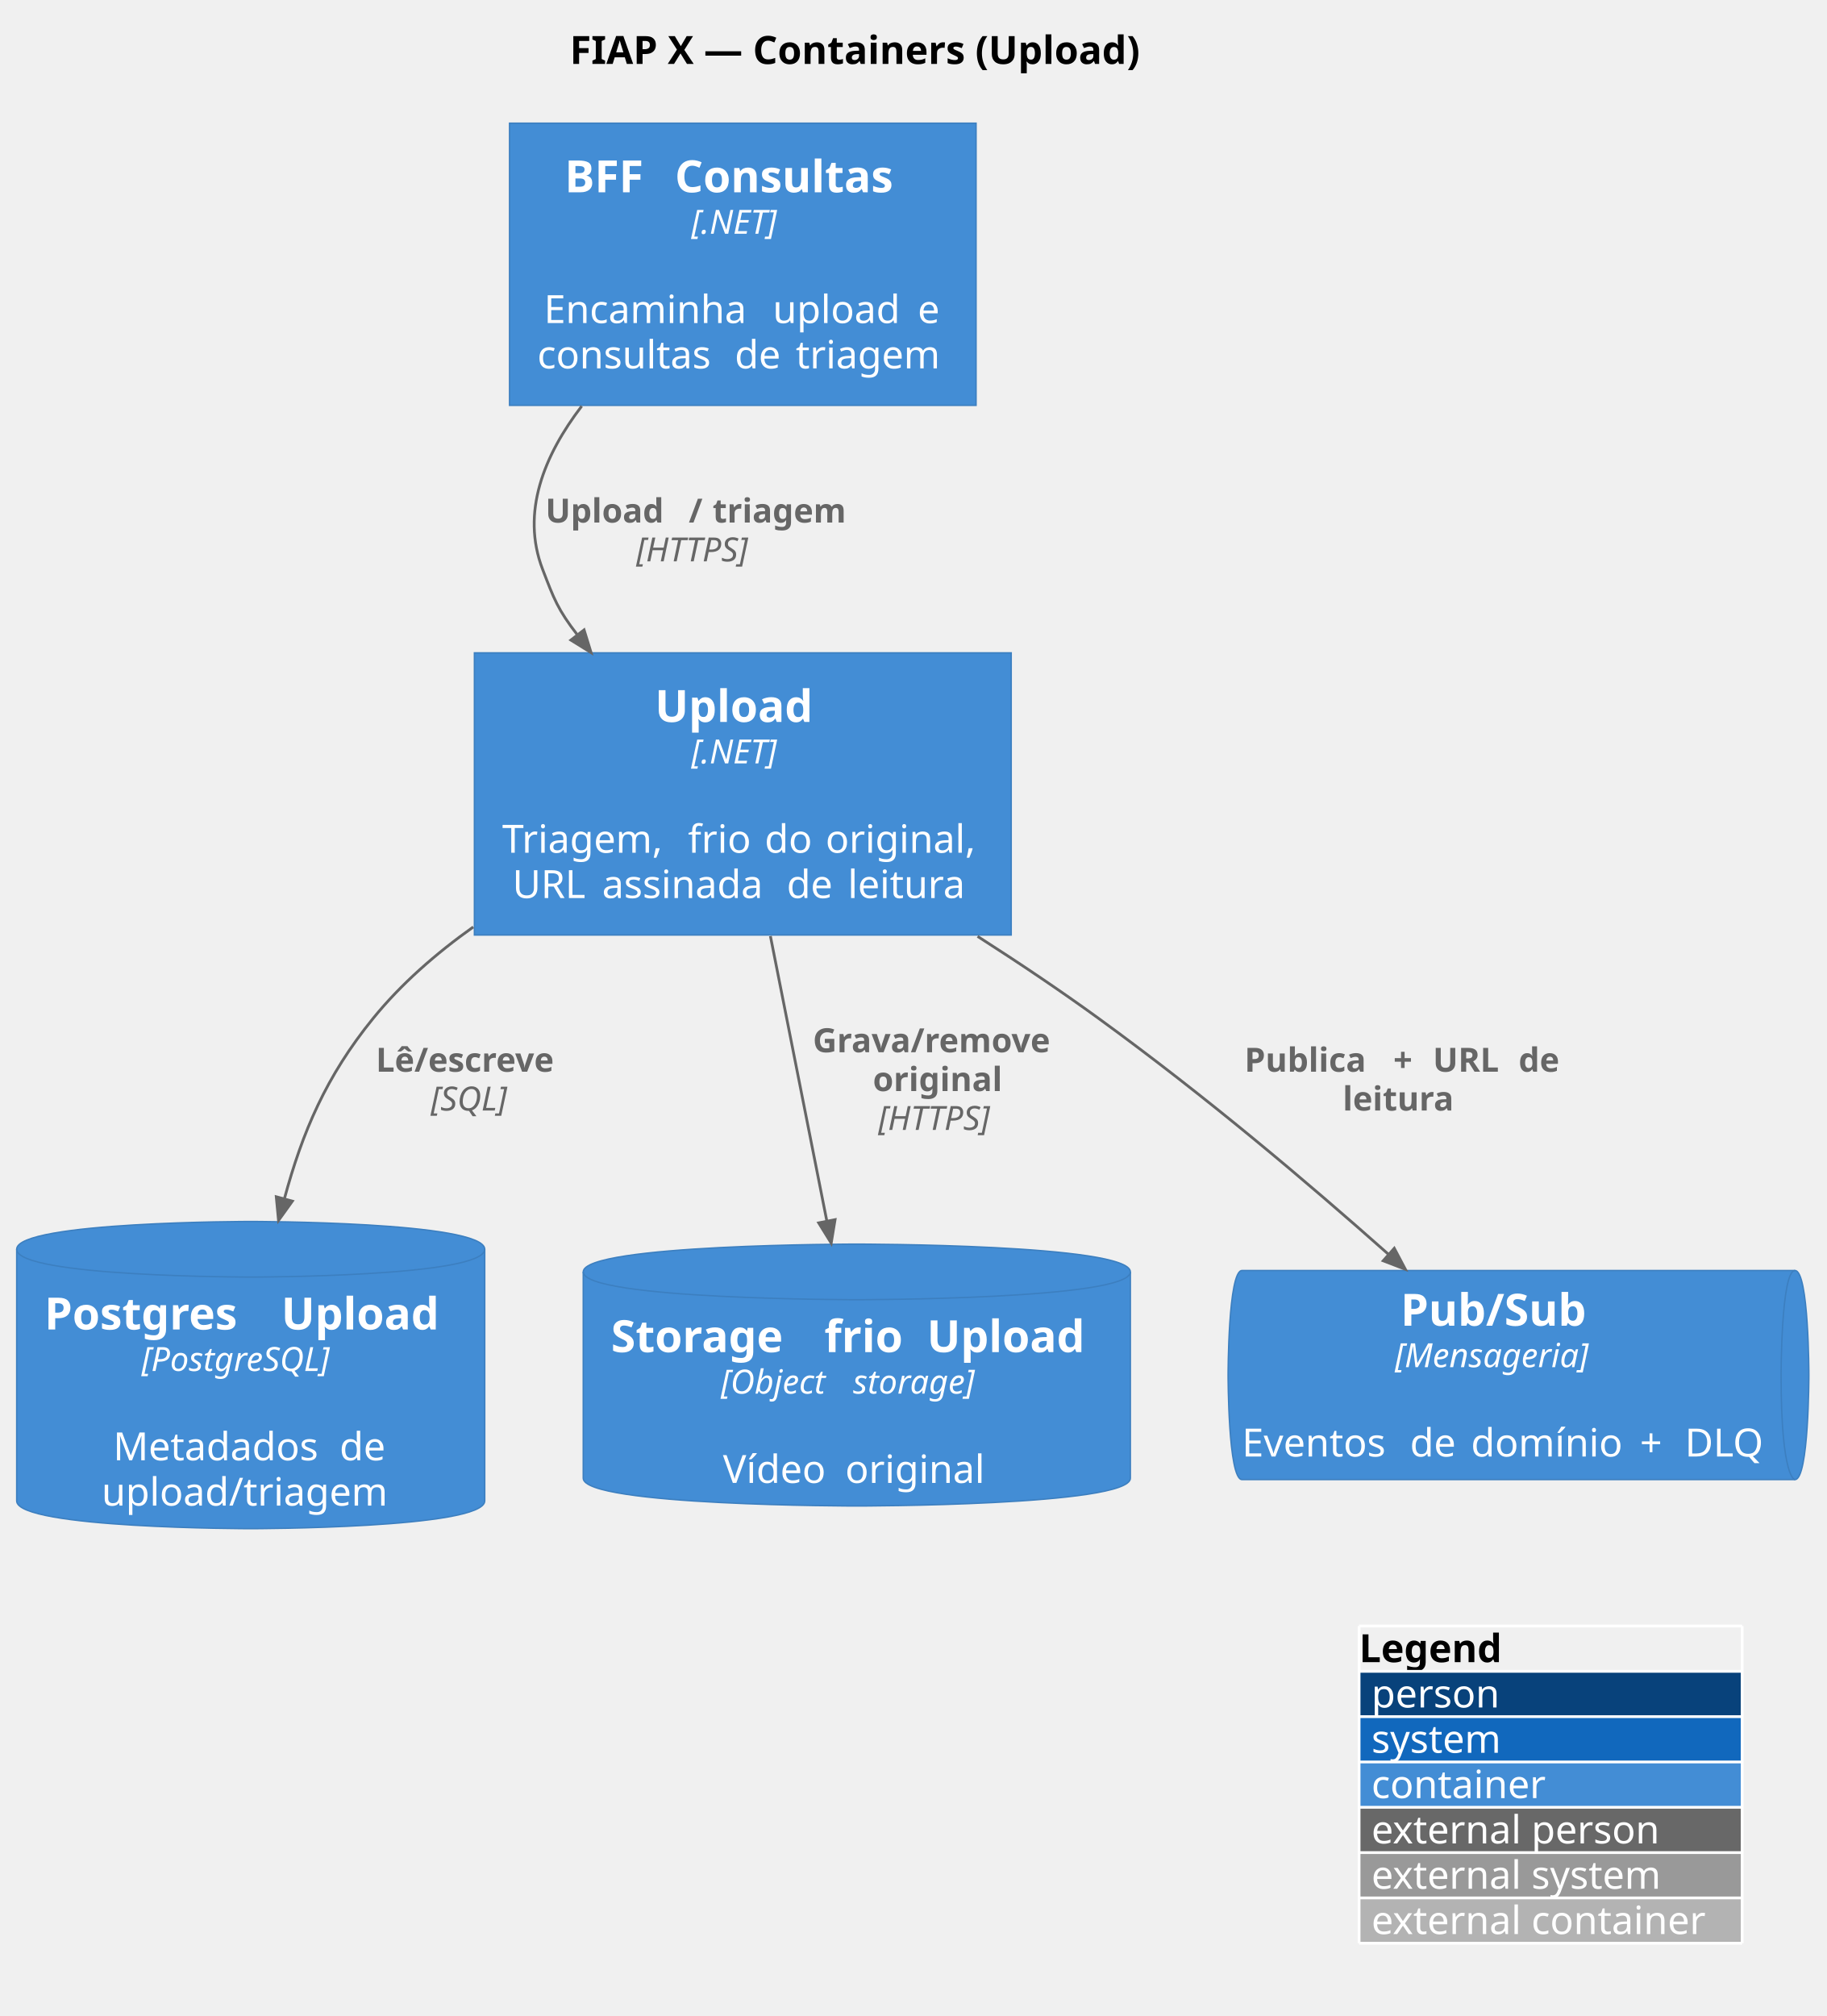
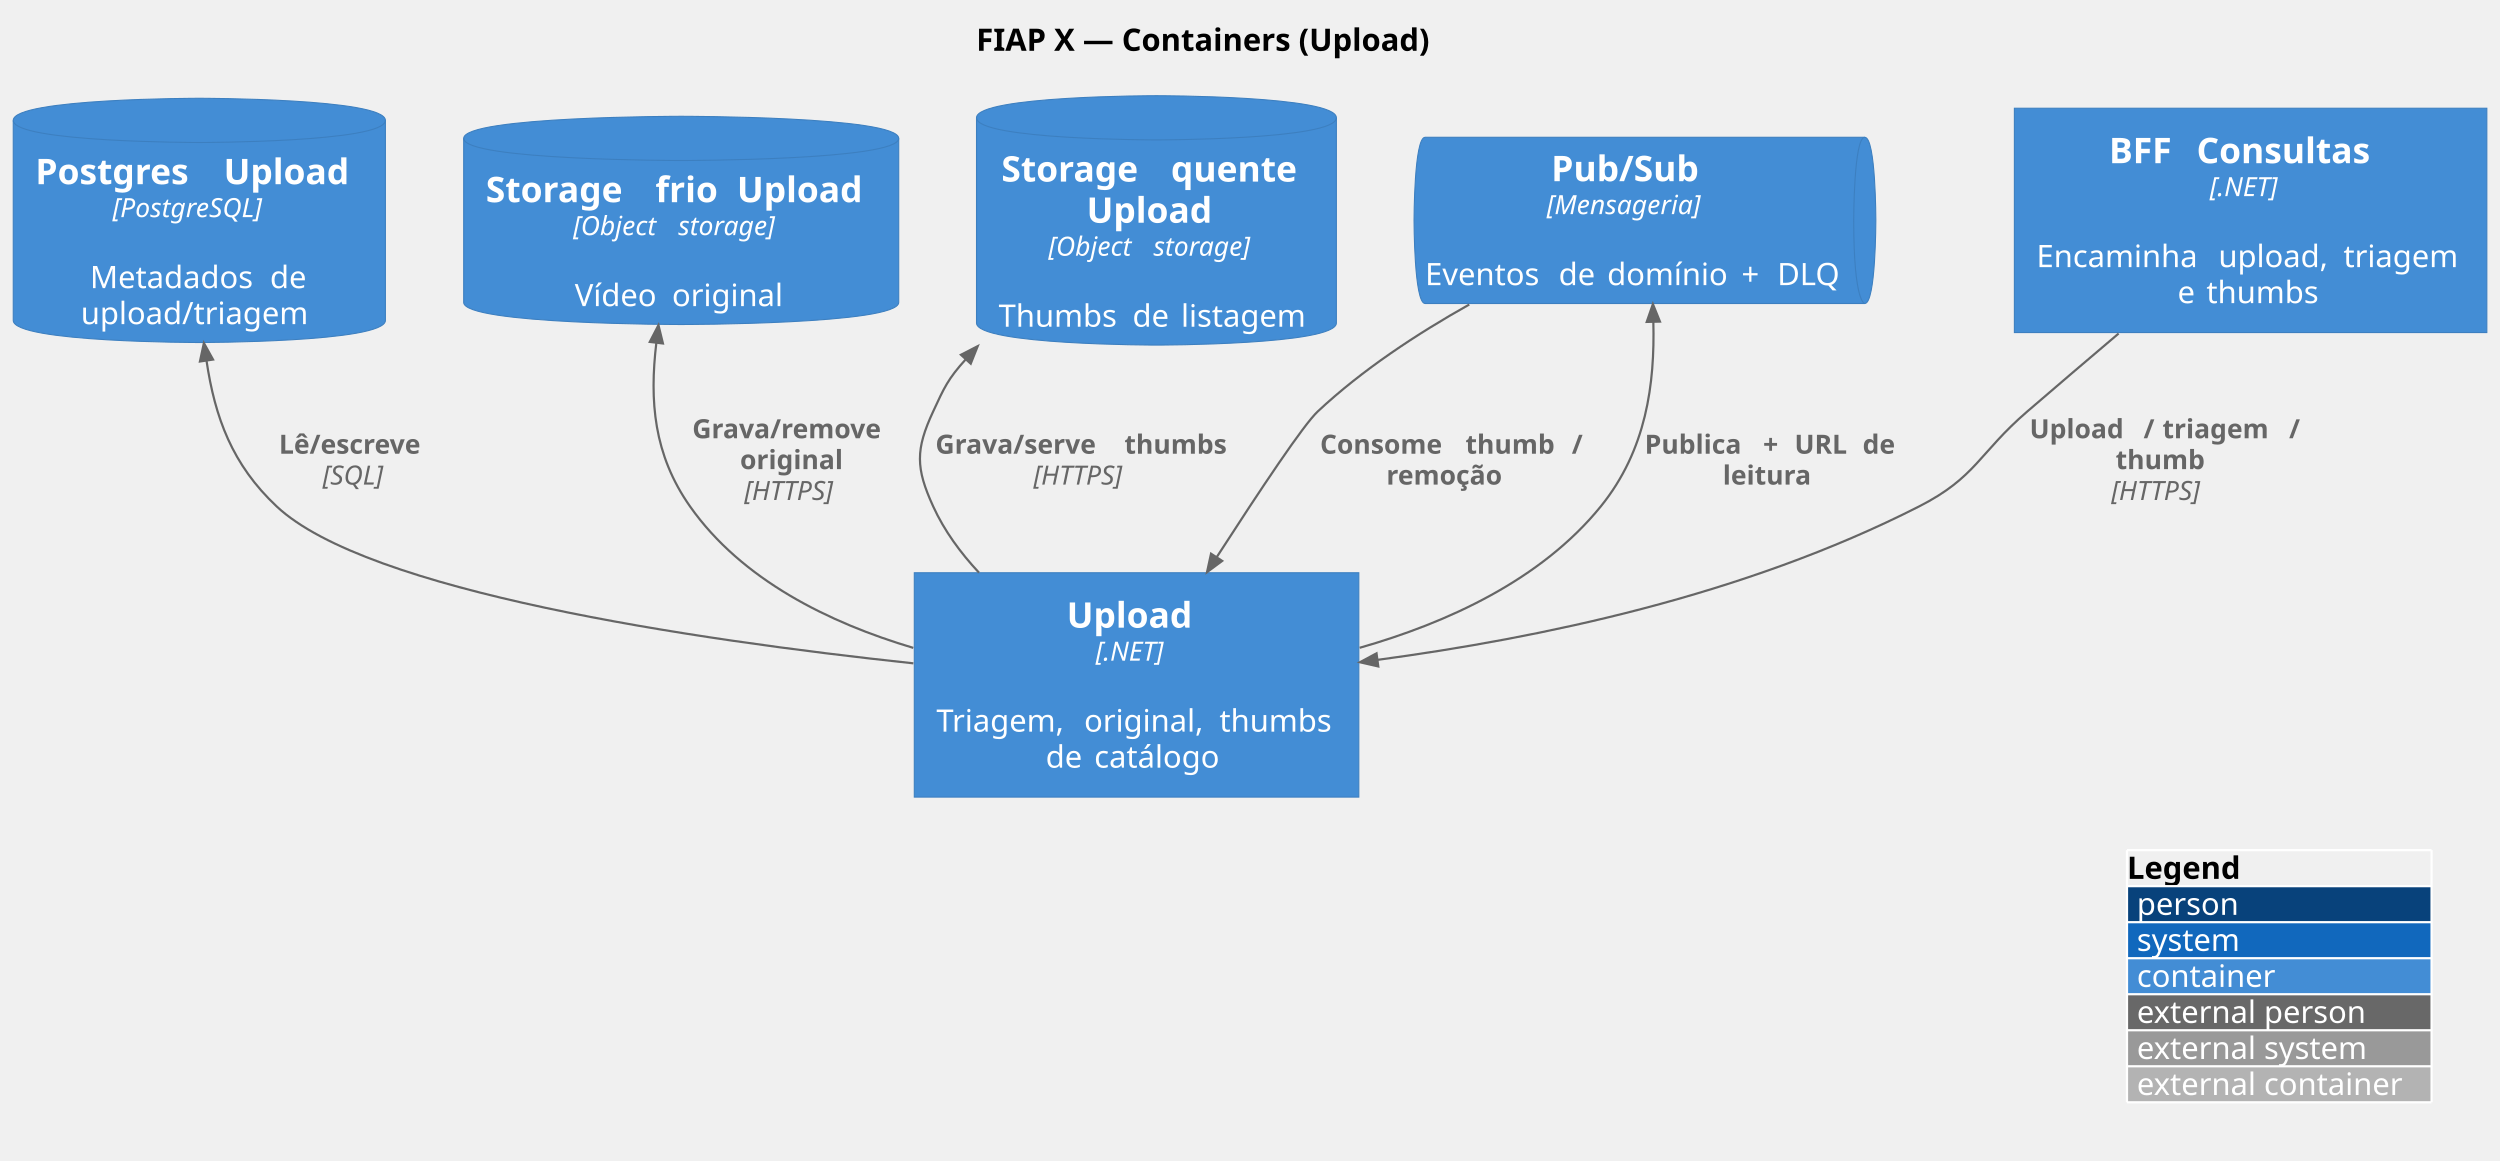
- <svg xmlns="http://www.w3.org/2000/svg" contentStyleType="text/css" height="725px" preserveAspectRatio="none" style="width:657px;height:725px;background:#FFFFFF;" version="1.1" viewBox="0 0 657 725" width="657px" zoomAndPan="magnify">
+ <svg xmlns="http://www.w3.org/2000/svg" contentStyleType="text/css" height="525px" preserveAspectRatio="none" style="width:1131px;height:525px;background:#FFFFFF;" version="1.1" viewBox="0 0 1131 525" width="1131px" zoomAndPan="magnify">
  <defs />
  <g>
-     <text fill="#000000" font-family="sans-serif" font-size="14" font-weight="bold" lengthAdjust="spacing" textLength="233.727" x="204.948" y="22.995">FIAP X — Containers (Upload)</text>
+     <text fill="#000000" font-family="sans-serif" font-size="14" font-weight="bold" lengthAdjust="spacing" textLength="233.727" x="441.656" y="22.995">FIAP X — Containers (Upload)</text>
    <g id="elem_bff">
-       <rect fill="#438DD5" height="101.484" style="stroke:#3C7FC0;stroke-width:0.5;" width="167.807" x="183.27" y="44.297" />
-       <text fill="#FFFFFF" font-family="sans-serif" font-size="16" font-weight="bold" lengthAdjust="spacing" textLength="34.055" x="203.115" y="69.148">BFF</text>
-       <text fill="#FFFFFF" font-family="sans-serif" font-size="16" font-weight="bold" lengthAdjust="spacing" textLength="5.57" x="237.169" y="69.148"> </text>
-       <text fill="#FFFFFF" font-family="sans-serif" font-size="16" font-weight="bold" lengthAdjust="spacing" textLength="88.492" x="242.74" y="69.148">Consultas</text>
-       <text fill="#FFFFFF" font-family="sans-serif" font-size="12" font-style="italic" lengthAdjust="spacing" textLength="37.066" x="248.64" y="84.061">[.NET]</text>
-       <text fill="#FFFFFF" font-family="sans-serif" font-size="14" lengthAdjust="spacing" textLength="4.45" x="264.948" y="99.886"> </text>
-       <text fill="#FFFFFF" font-family="sans-serif" font-size="14" lengthAdjust="spacing" textLength="77.848" x="195.652" y="116.183">Encaminha</text>
-       <text fill="#FFFFFF" font-family="sans-serif" font-size="14" lengthAdjust="spacing" textLength="4.45" x="273.5" y="116.183"> </text>
-       <text fill="#FFFFFF" font-family="sans-serif" font-size="14" lengthAdjust="spacing" textLength="47.681" x="277.95" y="116.183">upload</text>
-       <text fill="#FFFFFF" font-family="sans-serif" font-size="14" lengthAdjust="spacing" textLength="4.45" x="325.631" y="116.183"> </text>
-       <text fill="#FFFFFF" font-family="sans-serif" font-size="14" lengthAdjust="spacing" textLength="8.613" x="330.081" y="116.183">e</text>
-       <text fill="#FFFFFF" font-family="sans-serif" font-size="14" lengthAdjust="spacing" textLength="66.555" x="193.27" y="132.48">consultas</text>
-       <text fill="#FFFFFF" font-family="sans-serif" font-size="14" lengthAdjust="spacing" textLength="4.45" x="259.825" y="132.48"> </text>
-       <text fill="#FFFFFF" font-family="sans-serif" font-size="14" lengthAdjust="spacing" textLength="17.5" x="264.275" y="132.48">de</text>
-       <text fill="#FFFFFF" font-family="sans-serif" font-size="14" lengthAdjust="spacing" textLength="4.45" x="281.775" y="132.48"> </text>
-       <text fill="#FFFFFF" font-family="sans-serif" font-size="14" lengthAdjust="spacing" textLength="54.852" x="286.225" y="132.48">triagem</text>
+       <rect fill="#438DD5" height="101.484" style="stroke:#3C7FC0;stroke-width:0.5;" width="213.731" x="911.31" y="48.967" />
+       <text fill="#FFFFFF" font-family="sans-serif" font-size="16" font-weight="bold" lengthAdjust="spacing" textLength="34.055" x="954.117" y="73.818">BFF</text>
+       <text fill="#FFFFFF" font-family="sans-serif" font-size="16" font-weight="bold" lengthAdjust="spacing" textLength="5.57" x="988.171" y="73.818"> </text>
+       <text fill="#FFFFFF" font-family="sans-serif" font-size="16" font-weight="bold" lengthAdjust="spacing" textLength="88.492" x="993.742" y="73.818">Consultas</text>
+       <text fill="#FFFFFF" font-family="sans-serif" font-size="12" font-style="italic" lengthAdjust="spacing" textLength="37.066" x="999.642" y="88.731">[.NET]</text>
+       <text fill="#FFFFFF" font-family="sans-serif" font-size="14" lengthAdjust="spacing" textLength="4.45" x="1015.95" y="104.556"> </text>
+       <text fill="#FFFFFF" font-family="sans-serif" font-size="14" lengthAdjust="spacing" textLength="77.848" x="921.31" y="120.853">Encaminha</text>
+       <text fill="#FFFFFF" font-family="sans-serif" font-size="14" lengthAdjust="spacing" textLength="4.45" x="999.158" y="120.853"> </text>
+       <text fill="#FFFFFF" font-family="sans-serif" font-size="14" lengthAdjust="spacing" textLength="52.131" x="1003.608" y="120.853">upload,</text>
+       <text fill="#FFFFFF" font-family="sans-serif" font-size="14" lengthAdjust="spacing" textLength="4.45" x="1055.739" y="120.853"> </text>
+       <text fill="#FFFFFF" font-family="sans-serif" font-size="14" lengthAdjust="spacing" textLength="54.852" x="1060.189" y="120.853">triagem</text>
+       <text fill="#FFFFFF" font-family="sans-serif" font-size="14" lengthAdjust="spacing" textLength="8.613" x="985.117" y="137.149">e</text>
+       <text fill="#FFFFFF" font-family="sans-serif" font-size="14" lengthAdjust="spacing" textLength="4.45" x="993.73" y="137.149"> </text>
+       <text fill="#FFFFFF" font-family="sans-serif" font-size="14" lengthAdjust="spacing" textLength="53.054" x="998.18" y="137.149">thumbs</text>
    </g>
    <g id="elem_upload">
-       <rect fill="#438DD5" height="101.484" style="stroke:#3C7FC0;stroke-width:0.5;" width="193.086" x="170.63" y="234.777" />
-       <text fill="#FFFFFF" font-family="sans-serif" font-size="16" font-weight="bold" lengthAdjust="spacing" textLength="63.172" x="235.587" y="259.628">Upload</text>
-       <text fill="#FFFFFF" font-family="sans-serif" font-size="12" font-style="italic" lengthAdjust="spacing" textLength="37.066" x="248.64" y="274.541">[.NET]</text>
-       <text fill="#FFFFFF" font-family="sans-serif" font-size="14" lengthAdjust="spacing" textLength="4.45" x="264.948" y="290.366"> </text>
-       <text fill="#FFFFFF" font-family="sans-serif" font-size="14" lengthAdjust="spacing" textLength="62.364" x="180.63" y="306.663">Triagem,</text>
-       <text fill="#FFFFFF" font-family="sans-serif" font-size="14" lengthAdjust="spacing" textLength="4.45" x="242.994" y="306.663"> </text>
-       <text fill="#FFFFFF" font-family="sans-serif" font-size="14" lengthAdjust="spacing" textLength="23.14" x="247.445" y="306.663">frio</text>
-       <text fill="#FFFFFF" font-family="sans-serif" font-size="14" lengthAdjust="spacing" textLength="4.45" x="270.584" y="306.663"> </text>
-       <text fill="#FFFFFF" font-family="sans-serif" font-size="14" lengthAdjust="spacing" textLength="17.452" x="275.034" y="306.663">do</text>
-       <text fill="#FFFFFF" font-family="sans-serif" font-size="14" lengthAdjust="spacing" textLength="4.45" x="292.486" y="306.663"> </text>
-       <text fill="#FFFFFF" font-family="sans-serif" font-size="14" lengthAdjust="spacing" textLength="56.779" x="296.937" y="306.663">original,</text>
-       <text fill="#FFFFFF" font-family="sans-serif" font-size="14" lengthAdjust="spacing" textLength="27.774" x="184.328" y="322.959">URL</text>
-       <text fill="#FFFFFF" font-family="sans-serif" font-size="14" lengthAdjust="spacing" textLength="4.45" x="212.103" y="322.959"> </text>
-       <text fill="#FFFFFF" font-family="sans-serif" font-size="14" lengthAdjust="spacing" textLength="61.975" x="216.553" y="322.959">assinada</text>
-       <text fill="#FFFFFF" font-family="sans-serif" font-size="14" lengthAdjust="spacing" textLength="4.45" x="278.527" y="322.959"> </text>
-       <text fill="#FFFFFF" font-family="sans-serif" font-size="14" lengthAdjust="spacing" textLength="17.5" x="282.978" y="322.959">de</text>
-       <text fill="#FFFFFF" font-family="sans-serif" font-size="14" lengthAdjust="spacing" textLength="4.45" x="300.478" y="322.959"> </text>
-       <text fill="#FFFFFF" font-family="sans-serif" font-size="14" lengthAdjust="spacing" textLength="45.09" x="304.928" y="322.959">leitura</text>
+       <rect fill="#438DD5" height="101.484" style="stroke:#3C7FC0;stroke-width:0.5;" width="201.098" x="413.63" y="259.117" />
+       <text fill="#FFFFFF" font-family="sans-serif" font-size="16" font-weight="bold" lengthAdjust="spacing" textLength="63.172" x="482.593" y="283.968">Upload</text>
+       <text fill="#FFFFFF" font-family="sans-serif" font-size="12" font-style="italic" lengthAdjust="spacing" textLength="37.066" x="495.646" y="298.88">[.NET]</text>
+       <text fill="#FFFFFF" font-family="sans-serif" font-size="14" lengthAdjust="spacing" textLength="4.45" x="511.954" y="314.706"> </text>
+       <text fill="#FFFFFF" font-family="sans-serif" font-size="14" lengthAdjust="spacing" textLength="62.364" x="423.63" y="331.003">Triagem,</text>
+       <text fill="#FFFFFF" font-family="sans-serif" font-size="14" lengthAdjust="spacing" textLength="4.45" x="485.994" y="331.003"> </text>
+       <text fill="#FFFFFF" font-family="sans-serif" font-size="14" lengthAdjust="spacing" textLength="56.779" x="490.445" y="331.003">original,</text>
+       <text fill="#FFFFFF" font-family="sans-serif" font-size="14" lengthAdjust="spacing" textLength="4.45" x="547.224" y="331.003"> </text>
+       <text fill="#FFFFFF" font-family="sans-serif" font-size="14" lengthAdjust="spacing" textLength="53.054" x="551.674" y="331.003">thumbs</text>
+       <text fill="#FFFFFF" font-family="sans-serif" font-size="14" lengthAdjust="spacing" textLength="17.5" x="473.078" y="347.3">de</text>
+       <text fill="#FFFFFF" font-family="sans-serif" font-size="14" lengthAdjust="spacing" textLength="4.45" x="490.578" y="347.3"> </text>
+       <text fill="#FFFFFF" font-family="sans-serif" font-size="14" lengthAdjust="spacing" textLength="60.252" x="495.028" y="347.3">catálogo</text>
    </g>
    <g id="elem_pgUpload">
-       <path d="M6,449.267 C6,439.267 90.176,439.267 90.176,439.267 C90.176,439.267 174.352,439.267 174.352,449.267 L174.352,539.751 C174.352,549.751 90.176,549.751 90.176,549.751 C90.176,549.751 6,549.751 6,539.751 L6,449.267 " fill="#438DD5" style="stroke:#3C7FC0;stroke-width:0.5;" />
-       <path d="M6,449.267 C6,459.267 90.176,459.267 90.176,459.267 C90.176,459.267 174.352,459.267 174.352,449.267 " fill="none" style="stroke:#3C7FC0;stroke-width:0.5;" />
-       <text fill="#FFFFFF" font-family="sans-serif" font-size="16" font-weight="bold" lengthAdjust="spacing" textLength="79.609" x="16" y="478.118">Postgres</text>
-       <text fill="#FFFFFF" font-family="sans-serif" font-size="16" font-weight="bold" lengthAdjust="spacing" textLength="5.57" x="95.609" y="478.118"> </text>
-       <text fill="#FFFFFF" font-family="sans-serif" font-size="16" font-weight="bold" lengthAdjust="spacing" textLength="63.172" x="101.18" y="478.118">Upload</text>
-       <text fill="#FFFFFF" font-family="sans-serif" font-size="12" font-style="italic" lengthAdjust="spacing" textLength="78.58" x="50.886" y="493.031">[PostgreSQL]</text>
-       <text fill="#FFFFFF" font-family="sans-serif" font-size="14" lengthAdjust="spacing" textLength="4.45" x="87.951" y="508.856"> </text>
-       <text fill="#FFFFFF" font-family="sans-serif" font-size="14" lengthAdjust="spacing" textLength="76.973" x="40.714" y="525.153">Metadados</text>
-       <text fill="#FFFFFF" font-family="sans-serif" font-size="14" lengthAdjust="spacing" textLength="4.45" x="117.687" y="525.153"> </text>
-       <text fill="#FFFFFF" font-family="sans-serif" font-size="14" lengthAdjust="spacing" textLength="17.5" x="122.137" y="525.153">de</text>
-       <text fill="#FFFFFF" font-family="sans-serif" font-size="14" lengthAdjust="spacing" textLength="107.249" x="36.551" y="541.449">upload/triagem</text>
+       <path d="M6,54.467 C6,44.467 90.176,44.467 90.176,44.467 C90.176,44.467 174.352,44.467 174.352,54.467 L174.352,144.951 C174.352,154.951 90.176,154.951 90.176,154.951 C90.176,154.951 6,154.951 6,144.951 L6,54.467 " fill="#438DD5" style="stroke:#3C7FC0;stroke-width:0.5;" />
+       <path d="M6,54.467 C6,64.467 90.176,64.467 90.176,64.467 C90.176,64.467 174.352,64.467 174.352,54.467 " fill="none" style="stroke:#3C7FC0;stroke-width:0.5;" />
+       <text fill="#FFFFFF" font-family="sans-serif" font-size="16" font-weight="bold" lengthAdjust="spacing" textLength="79.609" x="16" y="83.318">Postgres</text>
+       <text fill="#FFFFFF" font-family="sans-serif" font-size="16" font-weight="bold" lengthAdjust="spacing" textLength="5.57" x="95.609" y="83.318"> </text>
+       <text fill="#FFFFFF" font-family="sans-serif" font-size="16" font-weight="bold" lengthAdjust="spacing" textLength="63.172" x="101.18" y="83.318">Upload</text>
+       <text fill="#FFFFFF" font-family="sans-serif" font-size="12" font-style="italic" lengthAdjust="spacing" textLength="78.58" x="50.886" y="98.231">[PostgreSQL]</text>
+       <text fill="#FFFFFF" font-family="sans-serif" font-size="14" lengthAdjust="spacing" textLength="4.45" x="87.951" y="114.056"> </text>
+       <text fill="#FFFFFF" font-family="sans-serif" font-size="14" lengthAdjust="spacing" textLength="76.973" x="40.714" y="130.353">Metadados</text>
+       <text fill="#FFFFFF" font-family="sans-serif" font-size="14" lengthAdjust="spacing" textLength="4.45" x="117.687" y="130.353"> </text>
+       <text fill="#FFFFFF" font-family="sans-serif" font-size="14" lengthAdjust="spacing" textLength="17.5" x="122.137" y="130.353">de</text>
+       <text fill="#FFFFFF" font-family="sans-serif" font-size="14" lengthAdjust="spacing" textLength="107.249" x="36.551" y="146.649">upload/triagem</text>
    </g>
    <g id="elem_frioUp">
-       <path d="M209.78,457.407 C209.78,447.407 308.178,447.407 308.178,447.407 C308.178,447.407 406.577,447.407 406.577,457.407 L406.577,531.594 C406.577,541.594 308.178,541.594 308.178,541.594 C308.178,541.594 209.78,541.594 209.78,531.594 L209.78,457.407 " fill="#438DD5" style="stroke:#3C7FC0;stroke-width:0.5;" />
-       <path d="M209.78,457.407 C209.78,467.407 308.178,467.407 308.178,467.407 C308.178,467.407 406.577,467.407 406.577,457.407 " fill="none" style="stroke:#3C7FC0;stroke-width:0.5;" />
-       <text fill="#FFFFFF" font-family="sans-serif" font-size="16" font-weight="bold" lengthAdjust="spacing" textLength="71.156" x="219.78" y="486.258">Storage</text>
-       <text fill="#FFFFFF" font-family="sans-serif" font-size="16" font-weight="bold" lengthAdjust="spacing" textLength="5.57" x="290.936" y="486.258"> </text>
-       <text fill="#FFFFFF" font-family="sans-serif" font-size="16" font-weight="bold" lengthAdjust="spacing" textLength="31.328" x="296.507" y="486.258">frio</text>
-       <text fill="#FFFFFF" font-family="sans-serif" font-size="16" font-weight="bold" lengthAdjust="spacing" textLength="5.57" x="327.835" y="486.258"> </text>
-       <text fill="#FFFFFF" font-family="sans-serif" font-size="16" font-weight="bold" lengthAdjust="spacing" textLength="63.172" x="333.405" y="486.258">Upload</text>
-       <text fill="#FFFFFF" font-family="sans-serif" font-size="12" font-style="italic" lengthAdjust="spacing" textLength="43.764" x="259.256" y="501.171">[Object</text>
-       <text fill="#FFFFFF" font-family="sans-serif" font-size="12" font-style="italic" lengthAdjust="spacing" textLength="3.814" x="303.019" y="501.171"> </text>
-       <text fill="#FFFFFF" font-family="sans-serif" font-size="12" font-style="italic" lengthAdjust="spacing" textLength="50.268" x="306.834" y="501.171">storage]</text>
-       <text fill="#FFFFFF" font-family="sans-serif" font-size="14" lengthAdjust="spacing" textLength="4.45" x="305.953" y="516.996"> </text>
-       <text fill="#FFFFFF" font-family="sans-serif" font-size="14" lengthAdjust="spacing" textLength="39.532" x="260.023" y="533.293">Vídeo</text>
-       <text fill="#FFFFFF" font-family="sans-serif" font-size="14" lengthAdjust="spacing" textLength="4.45" x="299.555" y="533.293"> </text>
-       <text fill="#FFFFFF" font-family="sans-serif" font-size="14" lengthAdjust="spacing" textLength="52.329" x="304.005" y="533.293">original</text>
+       <path d="M209.78,62.617 C209.78,52.617 308.178,52.617 308.178,52.617 C308.178,52.617 406.577,52.617 406.577,62.617 L406.577,136.804 C406.577,146.804 308.178,146.804 308.178,146.804 C308.178,146.804 209.78,146.804 209.78,136.804 L209.78,62.617 " fill="#438DD5" style="stroke:#3C7FC0;stroke-width:0.5;" />
+       <path d="M209.78,62.617 C209.78,72.617 308.178,72.617 308.178,72.617 C308.178,72.617 406.577,72.617 406.577,62.617 " fill="none" style="stroke:#3C7FC0;stroke-width:0.5;" />
+       <text fill="#FFFFFF" font-family="sans-serif" font-size="16" font-weight="bold" lengthAdjust="spacing" textLength="71.156" x="219.78" y="91.468">Storage</text>
+       <text fill="#FFFFFF" font-family="sans-serif" font-size="16" font-weight="bold" lengthAdjust="spacing" textLength="5.57" x="290.936" y="91.468"> </text>
+       <text fill="#FFFFFF" font-family="sans-serif" font-size="16" font-weight="bold" lengthAdjust="spacing" textLength="31.328" x="296.507" y="91.468">frio</text>
+       <text fill="#FFFFFF" font-family="sans-serif" font-size="16" font-weight="bold" lengthAdjust="spacing" textLength="5.57" x="327.835" y="91.468"> </text>
+       <text fill="#FFFFFF" font-family="sans-serif" font-size="16" font-weight="bold" lengthAdjust="spacing" textLength="63.172" x="333.405" y="91.468">Upload</text>
+       <text fill="#FFFFFF" font-family="sans-serif" font-size="12" font-style="italic" lengthAdjust="spacing" textLength="43.764" x="259.256" y="106.38">[Object</text>
+       <text fill="#FFFFFF" font-family="sans-serif" font-size="12" font-style="italic" lengthAdjust="spacing" textLength="3.814" x="303.019" y="106.38"> </text>
+       <text fill="#FFFFFF" font-family="sans-serif" font-size="12" font-style="italic" lengthAdjust="spacing" textLength="50.268" x="306.834" y="106.38">storage]</text>
+       <text fill="#FFFFFF" font-family="sans-serif" font-size="14" lengthAdjust="spacing" textLength="4.45" x="305.953" y="122.206"> </text>
+       <text fill="#FFFFFF" font-family="sans-serif" font-size="14" lengthAdjust="spacing" textLength="39.532" x="260.023" y="138.503">Vídeo</text>
+       <text fill="#FFFFFF" font-family="sans-serif" font-size="14" lengthAdjust="spacing" textLength="4.45" x="299.555" y="138.503"> </text>
+       <text fill="#FFFFFF" font-family="sans-serif" font-size="14" lengthAdjust="spacing" textLength="52.329" x="304.005" y="138.503">original</text>
+     </g>
+     <g id="elem_quente">
+       <path d="M441.78,53.297 C441.78,43.297 523.178,43.297 523.178,43.297 C523.178,43.297 604.576,43.297 604.576,53.297 L604.576,146.109 C604.576,156.109 523.178,156.109 523.178,156.109 C523.178,156.109 441.78,156.109 441.78,146.109 L441.78,53.297 " fill="#438DD5" style="stroke:#3C7FC0;stroke-width:0.5;" />
+       <path d="M441.78,53.297 C441.78,63.297 523.178,63.297 523.178,63.297 C523.178,63.297 604.576,63.297 604.576,53.297 " fill="none" style="stroke:#3C7FC0;stroke-width:0.5;" />
+       <text fill="#FFFFFF" font-family="sans-serif" font-size="16" font-weight="bold" lengthAdjust="spacing" textLength="71.156" x="453.022" y="82.148">Storage</text>
+       <text fill="#FFFFFF" font-family="sans-serif" font-size="16" font-weight="bold" lengthAdjust="spacing" textLength="5.57" x="524.178" y="82.148"> </text>
+       <text fill="#FFFFFF" font-family="sans-serif" font-size="16" font-weight="bold" lengthAdjust="spacing" textLength="63.586" x="529.748" y="82.148">quente</text>
+       <text fill="#FFFFFF" font-family="sans-serif" font-size="16" font-weight="bold" lengthAdjust="spacing" textLength="63.172" x="491.592" y="100.773">Upload</text>
+       <text fill="#FFFFFF" font-family="sans-serif" font-size="12" font-style="italic" lengthAdjust="spacing" textLength="43.764" x="474.255" y="115.686">[Object</text>
+       <text fill="#FFFFFF" font-family="sans-serif" font-size="12" font-style="italic" lengthAdjust="spacing" textLength="3.814" x="518.019" y="115.686"> </text>
+       <text fill="#FFFFFF" font-family="sans-serif" font-size="12" font-style="italic" lengthAdjust="spacing" textLength="50.268" x="521.833" y="115.686">storage]</text>
+       <text fill="#FFFFFF" font-family="sans-serif" font-size="14" lengthAdjust="spacing" textLength="4.45" x="520.953" y="131.511"> </text>
+       <text fill="#FFFFFF" font-family="sans-serif" font-size="14" lengthAdjust="spacing" textLength="56.116" x="451.78" y="147.808">Thumbs</text>
+       <text fill="#FFFFFF" font-family="sans-serif" font-size="14" lengthAdjust="spacing" textLength="4.45" x="507.896" y="147.808"> </text>
+       <text fill="#FFFFFF" font-family="sans-serif" font-size="14" lengthAdjust="spacing" textLength="17.5" x="512.346" y="147.808">de</text>
+       <text fill="#FFFFFF" font-family="sans-serif" font-size="14" lengthAdjust="spacing" textLength="4.45" x="529.846" y="147.808"> </text>
+       <text fill="#FFFFFF" font-family="sans-serif" font-size="14" lengthAdjust="spacing" textLength="60.279" x="534.297" y="147.808">listagem</text>
    </g>
    <g id="elem_pubsub">
-       <path d="M446.72,456.907 L645.624,456.907 C650.624,456.907 650.624,494.501 650.624,494.501 C650.624,494.501 650.624,532.094 645.624,532.094 L446.72,532.094 C441.72,532.094 441.72,494.501 441.72,494.501 C441.72,494.501 441.72,456.907 446.72,456.907 " fill="#438DD5" style="stroke:#3C7FC0;stroke-width:0.5;" />
-       <path d="M645.624,456.907 C640.624,456.907 640.624,494.501 640.624,494.501 C640.624,532.094 645.624,532.094 645.624,532.094 " fill="none" style="stroke:#3C7FC0;stroke-width:0.5;" />
-       <text fill="#FFFFFF" font-family="sans-serif" font-size="16" font-weight="bold" lengthAdjust="spacing" textLength="74.781" x="503.781" y="476.758">Pub/Sub</text>
-       <text fill="#FFFFFF" font-family="sans-serif" font-size="12" font-style="italic" lengthAdjust="spacing" textLength="78.932" x="501.706" y="491.671">[Mensageria]</text>
-       <text fill="#FFFFFF" font-family="sans-serif" font-size="14" lengthAdjust="spacing" textLength="4.45" x="538.947" y="507.496"> </text>
-       <text fill="#FFFFFF" font-family="sans-serif" font-size="14" lengthAdjust="spacing" textLength="55.966" x="446.72" y="523.793">Eventos</text>
-       <text fill="#FFFFFF" font-family="sans-serif" font-size="14" lengthAdjust="spacing" textLength="4.45" x="502.686" y="523.793"> </text>
-       <text fill="#FFFFFF" font-family="sans-serif" font-size="14" lengthAdjust="spacing" textLength="17.5" x="507.136" y="523.793">de</text>
-       <text fill="#FFFFFF" font-family="sans-serif" font-size="14" lengthAdjust="spacing" textLength="4.45" x="524.636" y="523.793"> </text>
-       <text fill="#FFFFFF" font-family="sans-serif" font-size="14" lengthAdjust="spacing" textLength="56.308" x="529.086" y="523.793">domínio</text>
-       <text fill="#FFFFFF" font-family="sans-serif" font-size="14" lengthAdjust="spacing" textLength="4.45" x="585.394" y="523.793"> </text>
-       <text fill="#FFFFFF" font-family="sans-serif" font-size="14" lengthAdjust="spacing" textLength="11.73" x="589.844" y="523.793">+</text>
-       <text fill="#FFFFFF" font-family="sans-serif" font-size="14" lengthAdjust="spacing" textLength="4.45" x="601.574" y="523.793"> </text>
-       <text fill="#FFFFFF" font-family="sans-serif" font-size="14" lengthAdjust="spacing" textLength="29.6" x="606.025" y="523.793">DLQ</text>
+       <path d="M644.72,62.117 L843.624,62.117 C848.624,62.117 848.624,99.711 848.624,99.711 C848.624,99.711 848.624,137.304 843.624,137.304 L644.72,137.304 C639.72,137.304 639.72,99.711 639.72,99.711 C639.72,99.711 639.72,62.117 644.72,62.117 " fill="#438DD5" style="stroke:#3C7FC0;stroke-width:0.5;" />
+       <path d="M843.624,62.117 C838.624,62.117 838.624,99.711 838.624,99.711 C838.624,137.304 843.624,137.304 843.624,137.304 " fill="none" style="stroke:#3C7FC0;stroke-width:0.5;" />
+       <text fill="#FFFFFF" font-family="sans-serif" font-size="16" font-weight="bold" lengthAdjust="spacing" textLength="74.781" x="701.782" y="81.968">Pub/Sub</text>
+       <text fill="#FFFFFF" font-family="sans-serif" font-size="12" font-style="italic" lengthAdjust="spacing" textLength="78.932" x="699.706" y="96.88">[Mensageria]</text>
+       <text fill="#FFFFFF" font-family="sans-serif" font-size="14" lengthAdjust="spacing" textLength="4.45" x="736.947" y="112.706"> </text>
+       <text fill="#FFFFFF" font-family="sans-serif" font-size="14" lengthAdjust="spacing" textLength="55.966" x="644.72" y="129.003">Eventos</text>
+       <text fill="#FFFFFF" font-family="sans-serif" font-size="14" lengthAdjust="spacing" textLength="4.45" x="700.686" y="129.003"> </text>
+       <text fill="#FFFFFF" font-family="sans-serif" font-size="14" lengthAdjust="spacing" textLength="17.5" x="705.136" y="129.003">de</text>
+       <text fill="#FFFFFF" font-family="sans-serif" font-size="14" lengthAdjust="spacing" textLength="4.45" x="722.636" y="129.003"> </text>
+       <text fill="#FFFFFF" font-family="sans-serif" font-size="14" lengthAdjust="spacing" textLength="56.308" x="727.086" y="129.003">domínio</text>
+       <text fill="#FFFFFF" font-family="sans-serif" font-size="14" lengthAdjust="spacing" textLength="4.45" x="783.394" y="129.003"> </text>
+       <text fill="#FFFFFF" font-family="sans-serif" font-size="14" lengthAdjust="spacing" textLength="11.73" x="787.844" y="129.003">+</text>
+       <text fill="#FFFFFF" font-family="sans-serif" font-size="14" lengthAdjust="spacing" textLength="4.45" x="799.574" y="129.003"> </text>
+       <text fill="#FFFFFF" font-family="sans-serif" font-size="14" lengthAdjust="spacing" textLength="29.6" x="804.025" y="129.003">DLQ</text>
    </g>
    <g id="link_bff_upload">
-       <path d="M209.23,146.047 C195.72,163.707 187.29,184.277 195.18,204.777 C199.26,215.397 200.598,219.157 207.708,228.357 " fill="none" id="bff-to-upload" style="stroke:#666666;stroke-width:1;" />
-       <polygon fill="#666666" points="212.6,234.687,210.082,226.522,205.334,230.191,212.6,234.687" style="stroke:#666666;stroke-width:1;" />
-       <text fill="#666666" font-family="sans-serif" font-size="12" font-weight="bold" lengthAdjust="spacing" textLength="47.379" x="196.18" y="187.916">Upload</text>
-       <text fill="#666666" font-family="sans-serif" font-size="12" font-weight="bold" lengthAdjust="spacing" textLength="4.178" x="243.559" y="187.916"> </text>
-       <text fill="#666666" font-family="sans-serif" font-size="12" font-weight="bold" lengthAdjust="spacing" textLength="4.383" x="247.737" y="187.916">/</text>
-       <text fill="#666666" font-family="sans-serif" font-size="12" font-weight="bold" lengthAdjust="spacing" textLength="4.178" x="252.119" y="187.916"> </text>
-       <text fill="#666666" font-family="sans-serif" font-size="12" font-weight="bold" lengthAdjust="spacing" textLength="53.098" x="256.297" y="187.916">triagem</text>
-       <text fill="#666666" font-family="sans-serif" font-size="12" font-style="italic" lengthAdjust="spacing" textLength="47.9" x="228.837" y="201.884">[HTTPS]</text>
+       <path d="M958.47,150.877 C944.86,162.407 930.49,174.647 917.18,186.117 C895.22,205.027 894,215.967 868.18,229.117 C788.6,269.627 696.539,288.661 623.139,298.531 " fill="none" id="bff-to-upload" style="stroke:#666666;stroke-width:1;" />
+       <polygon fill="#666666" points="615.21,299.597,623.538,301.504,622.739,295.558,615.21,299.597" style="stroke:#666666;stroke-width:1;" />
+       <text fill="#666666" font-family="sans-serif" font-size="12" font-weight="bold" lengthAdjust="spacing" textLength="47.379" x="918.18" y="198.256">Upload</text>
+       <text fill="#666666" font-family="sans-serif" font-size="12" font-weight="bold" lengthAdjust="spacing" textLength="4.178" x="965.559" y="198.256"> </text>
+       <text fill="#666666" font-family="sans-serif" font-size="12" font-weight="bold" lengthAdjust="spacing" textLength="4.383" x="969.737" y="198.256">/</text>
+       <text fill="#666666" font-family="sans-serif" font-size="12" font-weight="bold" lengthAdjust="spacing" textLength="4.178" x="974.12" y="198.256"> </text>
+       <text fill="#666666" font-family="sans-serif" font-size="12" font-weight="bold" lengthAdjust="spacing" textLength="53.098" x="978.297" y="198.256">triagem</text>
+       <text fill="#666666" font-family="sans-serif" font-size="12" font-weight="bold" lengthAdjust="spacing" textLength="4.178" x="1031.395" y="198.256"> </text>
+       <text fill="#666666" font-family="sans-serif" font-size="12" font-weight="bold" lengthAdjust="spacing" textLength="4.383" x="1035.573" y="198.256">/</text>
+       <text fill="#666666" font-family="sans-serif" font-size="12" font-weight="bold" lengthAdjust="spacing" textLength="43.916" x="957.11" y="212.224">thumb</text>
+       <text fill="#666666" font-family="sans-serif" font-size="12" font-style="italic" lengthAdjust="spacing" textLength="47.9" x="955.117" y="226.193">[HTTPS]</text>
    </g>
    <g id="link_upload_pgUpload">
-       <path d="M170.23,333.357 C156.86,342.857 144.27,353.827 134.18,366.267 C117.31,387.047 108.819,406.964 102.269,431.175 " fill="none" id="upload-to-pgUpload" style="stroke:#666666;stroke-width:1;" />
-       <polygon fill="#666666" points="100.18,438.897,105.165,431.958,99.373,430.391,100.18,438.897" style="stroke:#666666;stroke-width:1;" />
-       <text fill="#666666" font-family="sans-serif" font-size="12" font-weight="bold" lengthAdjust="spacing" textLength="72.58" x="135.18" y="385.406">Lê/escreve</text>
-       <text fill="#666666" font-family="sans-serif" font-size="12" font-style="italic" lengthAdjust="spacing" textLength="33.111" x="154.914" y="399.374">[SQL]</text>
+       <path d="M413.22,300.097 C312.2,289.307 166.09,267.497 125.18,229.117 C105.04,210.227 97.245,188.9 93.415,163.1 " fill="none" id="upload-to-pgUpload" style="stroke:#666666;stroke-width:1;" />
+       <polygon fill="#666666" points="92.24,155.187,90.447,163.541,96.382,162.66,92.24,155.187" style="stroke:#666666;stroke-width:1;" />
+       <text fill="#666666" font-family="sans-serif" font-size="12" font-weight="bold" lengthAdjust="spacing" textLength="72.58" x="126.18" y="205.256">Lê/escreve</text>
+       <text fill="#666666" font-family="sans-serif" font-size="12" font-style="italic" lengthAdjust="spacing" textLength="33.111" x="145.914" y="219.224">[SQL]</text>
    </g>
    <g id="link_upload_frioUp">
-       <path d="M277.1,336.627 C283.76,370.247 290.916,406.369 297.416,439.199 " fill="none" id="upload-to-frioUp" style="stroke:#666666;stroke-width:1;" />
-       <polygon fill="#666666" points="298.97,447.047,300.359,438.617,294.473,439.782,298.97,447.047" style="stroke:#666666;stroke-width:1;" />
-       <text fill="#666666" font-family="sans-serif" font-size="12" font-weight="bold" lengthAdjust="spacing" textLength="94.934" x="292.35" y="378.406">Grava/remove</text>
-       <text fill="#666666" font-family="sans-serif" font-size="12" font-weight="bold" lengthAdjust="spacing" textLength="51.732" x="313.951" y="392.374">original</text>
-       <text fill="#666666" font-family="sans-serif" font-size="12" font-style="italic" lengthAdjust="spacing" textLength="47.9" x="315.867" y="406.343">[HTTPS]</text>
+       <path d="M413.19,293.107 C375.21,281.817 335.6,262.417 312.18,229.117 C295.69,205.667 293.789,181.35 296.939,155.03 " fill="none" id="upload-to-frioUp" style="stroke:#666666;stroke-width:1;" />
+       <polygon fill="#666666" points="297.89,147.087,293.961,154.674,299.918,155.387,297.89,147.087" style="stroke:#666666;stroke-width:1;" />
+       <text fill="#666666" font-family="sans-serif" font-size="12" font-weight="bold" lengthAdjust="spacing" textLength="94.934" x="313.18" y="198.256">Grava/remove</text>
+       <text fill="#666666" font-family="sans-serif" font-size="12" font-weight="bold" lengthAdjust="spacing" textLength="51.732" x="334.781" y="212.224">original</text>
+       <text fill="#666666" font-family="sans-serif" font-size="12" font-style="italic" lengthAdjust="spacing" textLength="47.9" x="336.697" y="226.193">[HTTPS]</text>
+     </g>
+     <g id="link_upload_quente">
+       <path d="M442.9,259.077 C434.52,250.107 427.18,240.077 422.18,229.117 C414.24,211.727 414.13,203.447 422.18,186.117 C427.15,175.387 428.842,171.439 436.942,162.519 " fill="none" id="upload-to-quente" style="stroke:#666666;stroke-width:1;" />
+       <polygon fill="#666666" points="442.32,156.597,434.721,160.503,439.163,164.536,442.32,156.597" style="stroke:#666666;stroke-width:1;" />
+       <text fill="#666666" font-family="sans-serif" font-size="12" font-weight="bold" lengthAdjust="spacing" textLength="81.328" x="423.18" y="205.256">Grava/serve</text>
+       <text fill="#666666" font-family="sans-serif" font-size="12" font-weight="bold" lengthAdjust="spacing" textLength="4.178" x="504.508" y="205.256"> </text>
+       <text fill="#666666" font-family="sans-serif" font-size="12" font-weight="bold" lengthAdjust="spacing" textLength="51.059" x="508.686" y="205.256">thumbs</text>
+       <text fill="#666666" font-family="sans-serif" font-size="12" font-style="italic" lengthAdjust="spacing" textLength="47.9" x="467.512" y="219.224">[HTTPS]</text>
    </g>
    <g id="link_upload_pubsub">
-       <path d="M351.62,336.737 C366.38,346.187 381.41,356.257 395.18,366.267 C434.13,394.587 469.825,424.839 499.505,451.159 " fill="none" id="upload-to-pubsub" style="stroke:#666666;stroke-width:1;" />
-       <polygon fill="#666666" points="505.49,456.467,501.495,448.914,497.514,453.404,505.49,456.467" style="stroke:#666666;stroke-width:1;" />
-       <text fill="#666666" font-family="sans-serif" font-size="12" font-weight="bold" lengthAdjust="spacing" textLength="49.365" x="447.61" y="385.406">Publica</text>
-       <text fill="#666666" font-family="sans-serif" font-size="12" font-weight="bold" lengthAdjust="spacing" textLength="4.178" x="496.975" y="385.406"> </text>
-       <text fill="#666666" font-family="sans-serif" font-size="12" font-weight="bold" lengthAdjust="spacing" textLength="10.055" x="501.153" y="385.406">+</text>
-       <text fill="#666666" font-family="sans-serif" font-size="12" font-weight="bold" lengthAdjust="spacing" textLength="4.178" x="511.208" y="385.406"> </text>
-       <text fill="#666666" font-family="sans-serif" font-size="12" font-weight="bold" lengthAdjust="spacing" textLength="26.631" x="515.385" y="385.406">URL</text>
-       <text fill="#666666" font-family="sans-serif" font-size="12" font-weight="bold" lengthAdjust="spacing" textLength="4.178" x="542.016" y="385.406"> </text>
-       <text fill="#666666" font-family="sans-serif" font-size="12" font-weight="bold" lengthAdjust="spacing" textLength="16.729" x="546.194" y="385.406">de</text>
-       <text fill="#666666" font-family="sans-serif" font-size="12" font-weight="bold" lengthAdjust="spacing" textLength="44.66" x="482.936" y="399.374">leitura</text>
+       <path d="M615.09,293.067 C654.78,281.757 697.22,262.357 724.18,229.117 C744.85,203.617 748.682,173.614 747.972,145.564 " fill="none" id="upload-to-pubsub" style="stroke:#666666;stroke-width:1;" />
+       <polygon fill="#666666" points="747.77,137.567,744.973,145.64,750.971,145.488,747.77,137.567" style="stroke:#666666;stroke-width:1;" />
+       <text fill="#666666" font-family="sans-serif" font-size="12" font-weight="bold" lengthAdjust="spacing" textLength="49.365" x="744.06" y="205.256">Publica</text>
+       <text fill="#666666" font-family="sans-serif" font-size="12" font-weight="bold" lengthAdjust="spacing" textLength="4.178" x="793.425" y="205.256"> </text>
+       <text fill="#666666" font-family="sans-serif" font-size="12" font-weight="bold" lengthAdjust="spacing" textLength="10.055" x="797.603" y="205.256">+</text>
+       <text fill="#666666" font-family="sans-serif" font-size="12" font-weight="bold" lengthAdjust="spacing" textLength="4.178" x="807.658" y="205.256"> </text>
+       <text fill="#666666" font-family="sans-serif" font-size="12" font-weight="bold" lengthAdjust="spacing" textLength="26.631" x="811.835" y="205.256">URL</text>
+       <text fill="#666666" font-family="sans-serif" font-size="12" font-weight="bold" lengthAdjust="spacing" textLength="4.178" x="838.466" y="205.256"> </text>
+       <text fill="#666666" font-family="sans-serif" font-size="12" font-weight="bold" lengthAdjust="spacing" textLength="16.729" x="842.644" y="205.256">de</text>
+       <text fill="#666666" font-family="sans-serif" font-size="12" font-weight="bold" lengthAdjust="spacing" textLength="44.66" x="779.386" y="219.224">leitura</text>
    </g>
-     <text fill="#000000" font-family="sans-serif" font-size="14" font-weight="bold" lengthAdjust="spacing" textLength="57.921" x="488.839" y="597.746">Legend</text>
-     <text fill="#FFFFFF" font-family="sans-serif" font-size="14" lengthAdjust="spacing" textLength="4.45" x="546.76" y="597.746"> </text>
-     <rect fill="#08427B" height="16.297" style="stroke:none;stroke-width:1;" width="137.785" x="488.839" y="601.048" />
-     <text fill="#FFFFFF" font-family="sans-serif" font-size="14" lengthAdjust="spacing" textLength="47.988" x="493.289" y="614.043">person</text>
-     <rect fill="#1168BD" height="16.297" style="stroke:none;stroke-width:1;" width="137.785" x="488.839" y="617.345" />
-     <text fill="#FFFFFF" font-family="sans-serif" font-size="14" lengthAdjust="spacing" textLength="50.613" x="493.289" y="630.34">system</text>
-     <rect fill="#438DD5" height="16.297" style="stroke:none;stroke-width:1;" width="137.785" x="488.839" y="633.642" />
-     <text fill="#FFFFFF" font-family="sans-serif" font-size="14" lengthAdjust="spacing" textLength="66.336" x="493.289" y="646.637">container</text>
-     <rect fill="#686868" height="16.297" style="stroke:none;stroke-width:1;" width="137.785" x="488.839" y="649.939" />
-     <text fill="#FFFFFF" font-family="sans-serif" font-size="14" lengthAdjust="spacing" textLength="110.537" x="493.289" y="662.934">external person</text>
-     <rect fill="#999999" height="16.297" style="stroke:none;stroke-width:1;" width="137.785" x="488.839" y="666.236" />
-     <text fill="#FFFFFF" font-family="sans-serif" font-size="14" lengthAdjust="spacing" textLength="113.162" x="493.289" y="679.231">external system</text>
-     <rect fill="#B3B3B3" height="16.297" style="stroke:none;stroke-width:1;" width="137.785" x="488.839" y="682.533" />
-     <text fill="#FFFFFF" font-family="sans-serif" font-size="14" lengthAdjust="spacing" textLength="128.885" x="493.289" y="695.528">external container</text>
-     <line style="stroke:#FFFFFF;stroke-width:1;" x1="488.839" x2="626.624" y1="584.751" y2="584.751" />
-     <line style="stroke:#FFFFFF;stroke-width:1;" x1="488.839" x2="626.624" y1="601.048" y2="601.048" />
-     <line style="stroke:#FFFFFF;stroke-width:1;" x1="488.839" x2="626.624" y1="617.345" y2="617.345" />
-     <line style="stroke:#FFFFFF;stroke-width:1;" x1="488.839" x2="626.624" y1="633.642" y2="633.642" />
-     <line style="stroke:#FFFFFF;stroke-width:1;" x1="488.839" x2="626.624" y1="649.939" y2="649.939" />
-     <line style="stroke:#FFFFFF;stroke-width:1;" x1="488.839" x2="626.624" y1="666.236" y2="666.236" />
-     <line style="stroke:#FFFFFF;stroke-width:1;" x1="488.839" x2="626.624" y1="682.533" y2="682.533" />
-     <line style="stroke:#FFFFFF;stroke-width:1;" x1="488.839" x2="626.624" y1="698.829" y2="698.829" />
-     <line style="stroke:#FFFFFF;stroke-width:1;" x1="488.839" x2="488.839" y1="584.751" y2="698.829" />
-     <line style="stroke:#FFFFFF;stroke-width:1;" x1="626.624" x2="626.624" y1="584.751" y2="698.829" />
+     <g id="link_pubsub_upload">
+       <path d="M664.69,137.767 C641.08,151.007 616.21,167.357 596.18,186.117 C589.7,192.177 570.571,220.887 550.391,252.127 " fill="none" id="pubsub-to-upload" style="stroke:#666666;stroke-width:1;" />
+       <polygon fill="#666666" points="546.05,258.847,552.911,253.755,547.871,250.499,546.05,258.847" style="stroke:#666666;stroke-width:1;" />
+       <text fill="#666666" font-family="sans-serif" font-size="12" font-weight="bold" lengthAdjust="spacing" textLength="61.623" x="597.18" y="205.256">Consome</text>
+       <text fill="#666666" font-family="sans-serif" font-size="12" font-weight="bold" lengthAdjust="spacing" textLength="4.178" x="658.803" y="205.256"> </text>
+       <text fill="#666666" font-family="sans-serif" font-size="12" font-weight="bold" lengthAdjust="spacing" textLength="43.916" x="662.981" y="205.256">thumb</text>
+       <text fill="#666666" font-family="sans-serif" font-size="12" font-weight="bold" lengthAdjust="spacing" textLength="4.178" x="706.897" y="205.256"> </text>
+       <text fill="#666666" font-family="sans-serif" font-size="12" font-weight="bold" lengthAdjust="spacing" textLength="4.383" x="711.074" y="205.256">/</text>
+       <text fill="#666666" font-family="sans-serif" font-size="12" font-weight="bold" lengthAdjust="spacing" textLength="58.26" x="627.189" y="219.224">remoção</text>
+     </g>
+     <text fill="#000000" font-family="sans-serif" font-size="14" font-weight="bold" lengthAdjust="spacing" textLength="57.921" x="962.255" y="397.596">Legend</text>
+     <text fill="#FFFFFF" font-family="sans-serif" font-size="14" lengthAdjust="spacing" textLength="4.45" x="1020.176" y="397.596"> </text>
+     <rect fill="#08427B" height="16.297" style="stroke:none;stroke-width:1;" width="137.785" x="962.255" y="400.898" />
+     <text fill="#FFFFFF" font-family="sans-serif" font-size="14" lengthAdjust="spacing" textLength="47.988" x="966.706" y="413.893">person</text>
+     <rect fill="#1168BD" height="16.297" style="stroke:none;stroke-width:1;" width="137.785" x="962.255" y="417.195" />
+     <text fill="#FFFFFF" font-family="sans-serif" font-size="14" lengthAdjust="spacing" textLength="50.613" x="966.706" y="430.19">system</text>
+     <rect fill="#438DD5" height="16.297" style="stroke:none;stroke-width:1;" width="137.785" x="962.255" y="433.492" />
+     <text fill="#FFFFFF" font-family="sans-serif" font-size="14" lengthAdjust="spacing" textLength="66.336" x="966.706" y="446.487">container</text>
+     <rect fill="#686868" height="16.297" style="stroke:none;stroke-width:1;" width="137.785" x="962.255" y="449.789" />
+     <text fill="#FFFFFF" font-family="sans-serif" font-size="14" lengthAdjust="spacing" textLength="110.537" x="966.706" y="462.784">external person</text>
+     <rect fill="#999999" height="16.297" style="stroke:none;stroke-width:1;" width="137.785" x="962.255" y="466.086" />
+     <text fill="#FFFFFF" font-family="sans-serif" font-size="14" lengthAdjust="spacing" textLength="113.162" x="966.706" y="479.081">external system</text>
+     <rect fill="#B3B3B3" height="16.297" style="stroke:none;stroke-width:1;" width="137.785" x="962.255" y="482.382" />
+     <text fill="#FFFFFF" font-family="sans-serif" font-size="14" lengthAdjust="spacing" textLength="128.885" x="966.706" y="495.378">external container</text>
+     <line style="stroke:#FFFFFF;stroke-width:1;" x1="962.255" x2="1100.041" y1="384.601" y2="384.601" />
+     <line style="stroke:#FFFFFF;stroke-width:1;" x1="962.255" x2="1100.041" y1="400.898" y2="400.898" />
+     <line style="stroke:#FFFFFF;stroke-width:1;" x1="962.255" x2="1100.041" y1="417.195" y2="417.195" />
+     <line style="stroke:#FFFFFF;stroke-width:1;" x1="962.255" x2="1100.041" y1="433.492" y2="433.492" />
+     <line style="stroke:#FFFFFF;stroke-width:1;" x1="962.255" x2="1100.041" y1="449.789" y2="449.789" />
+     <line style="stroke:#FFFFFF;stroke-width:1;" x1="962.255" x2="1100.041" y1="466.086" y2="466.086" />
+     <line style="stroke:#FFFFFF;stroke-width:1;" x1="962.255" x2="1100.041" y1="482.382" y2="482.382" />
+     <line style="stroke:#FFFFFF;stroke-width:1;" x1="962.255" x2="1100.041" y1="498.679" y2="498.679" />
+     <line style="stroke:#FFFFFF;stroke-width:1;" x1="962.255" x2="962.255" y1="384.601" y2="498.679" />
+     <line style="stroke:#FFFFFF;stroke-width:1;" x1="1100.041" x2="1100.041" y1="384.601" y2="498.679" />
  </g>
</svg>
